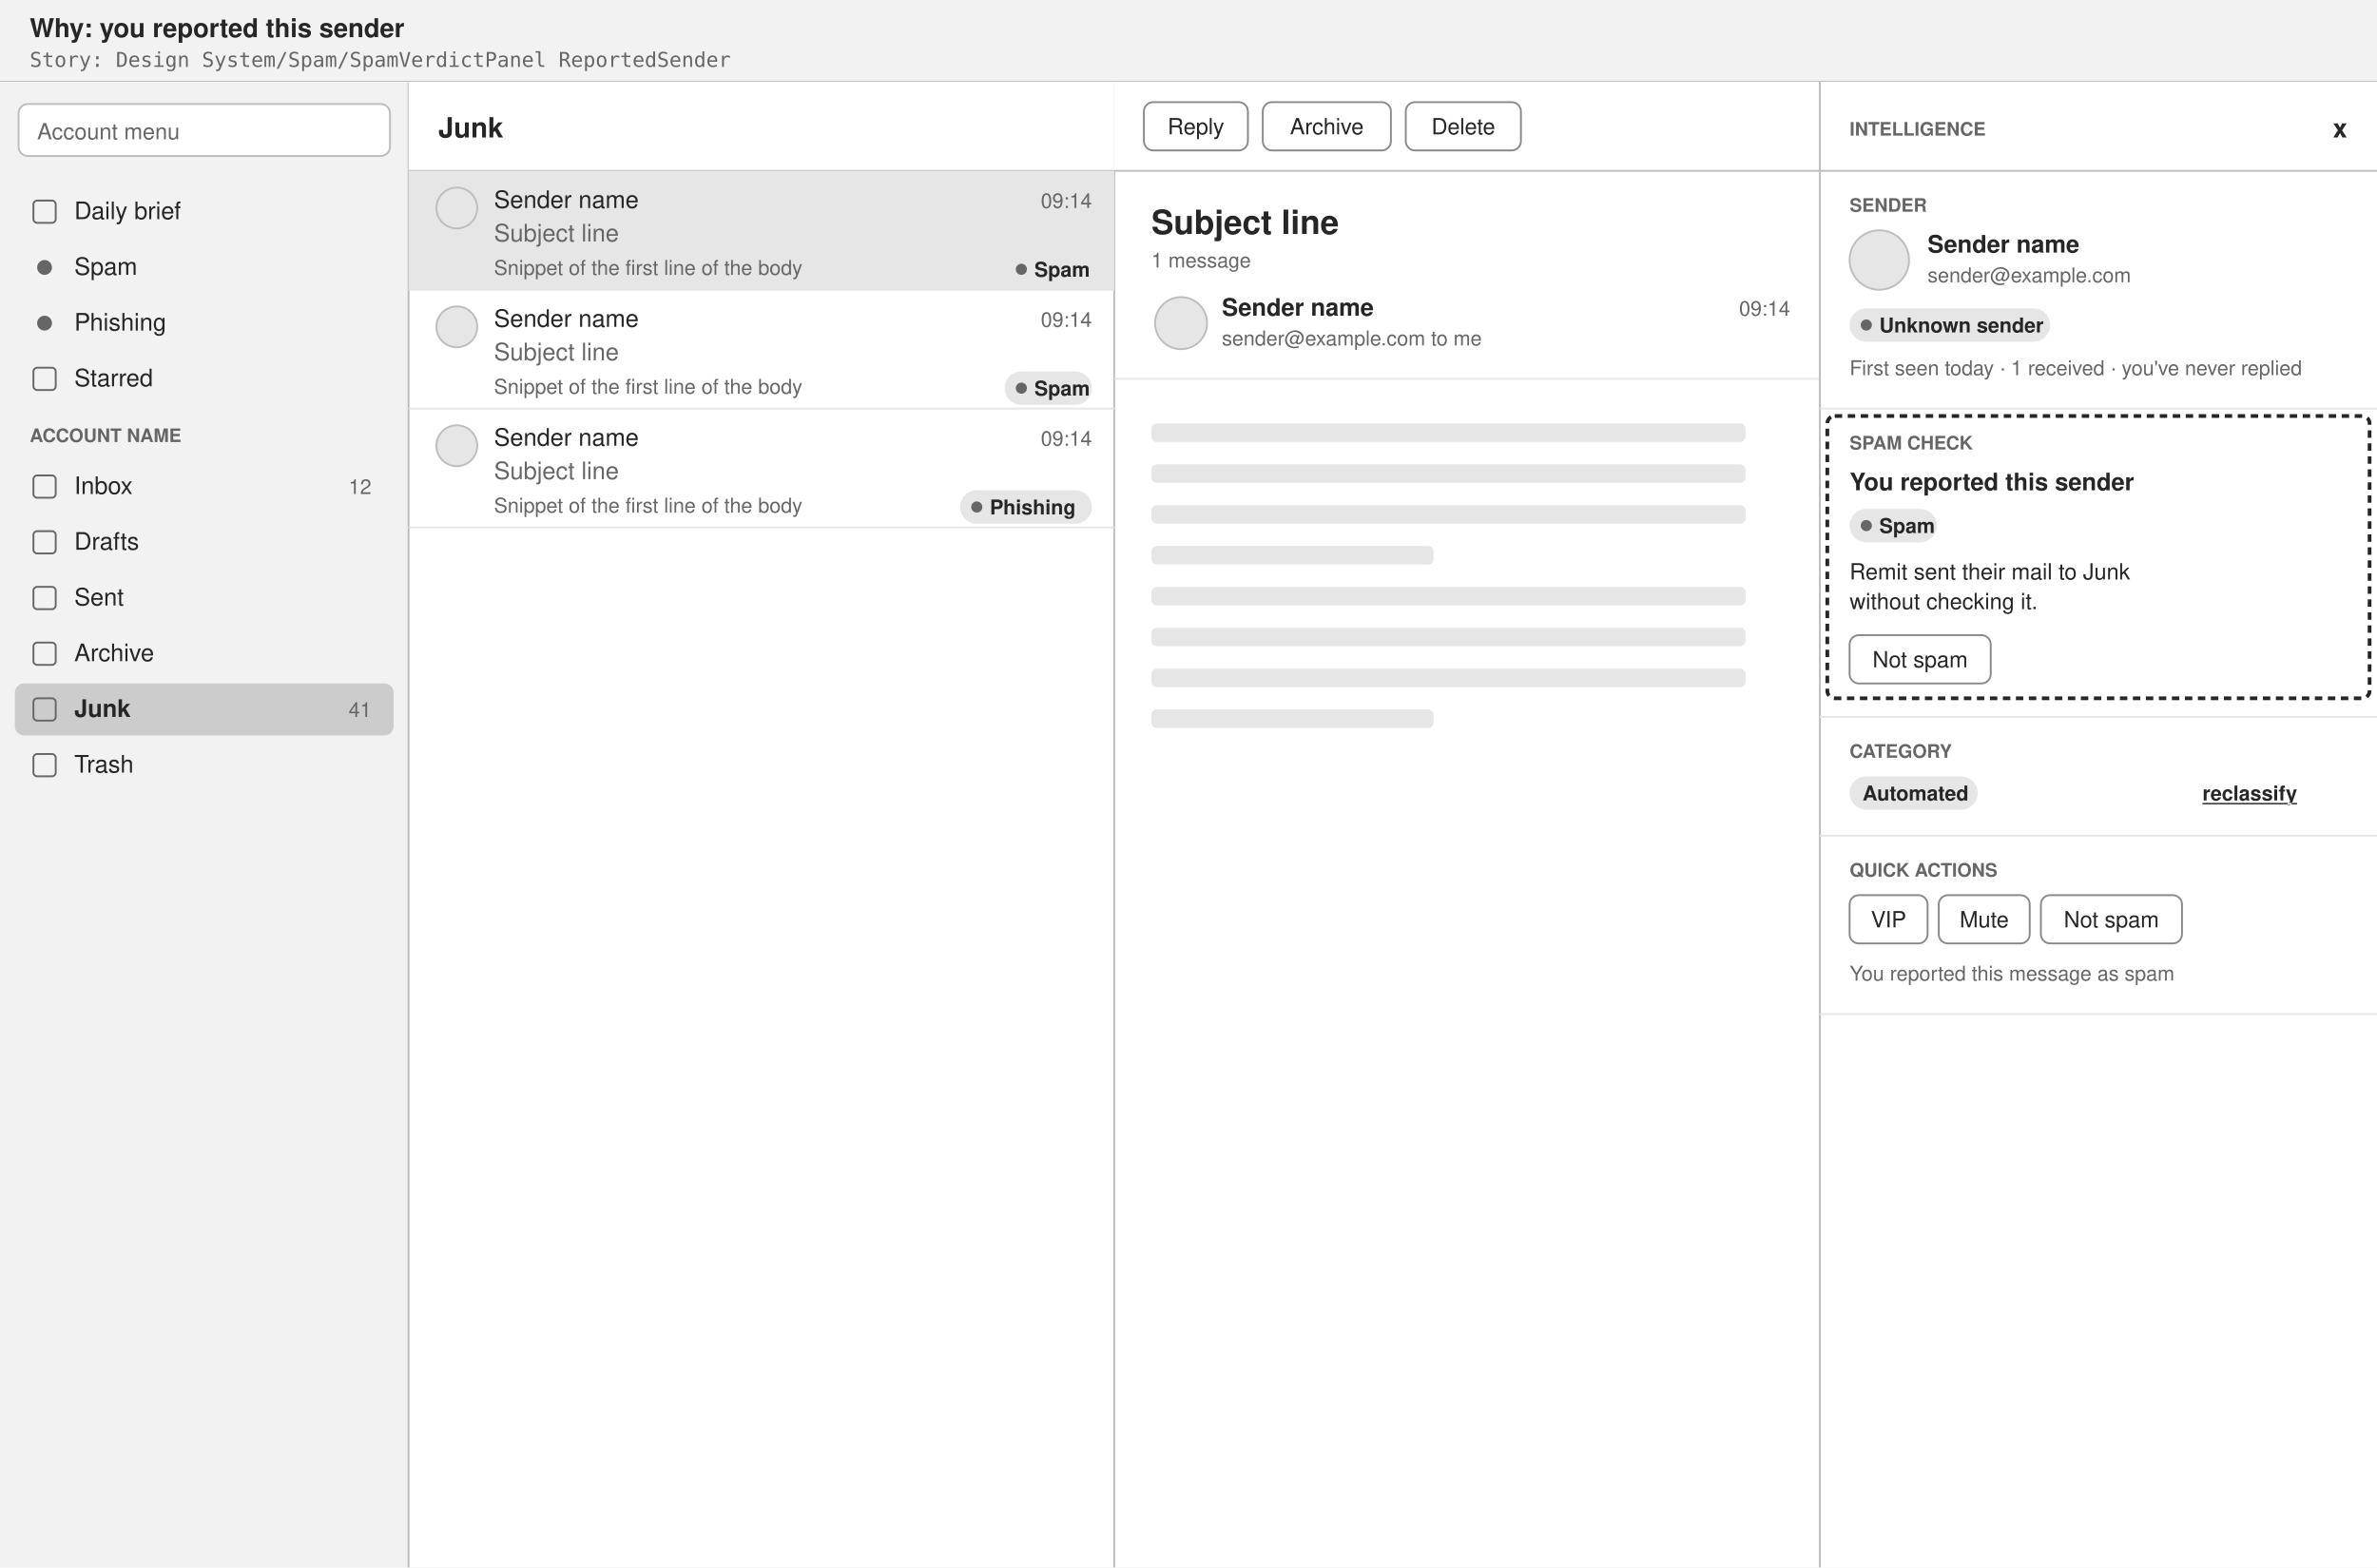
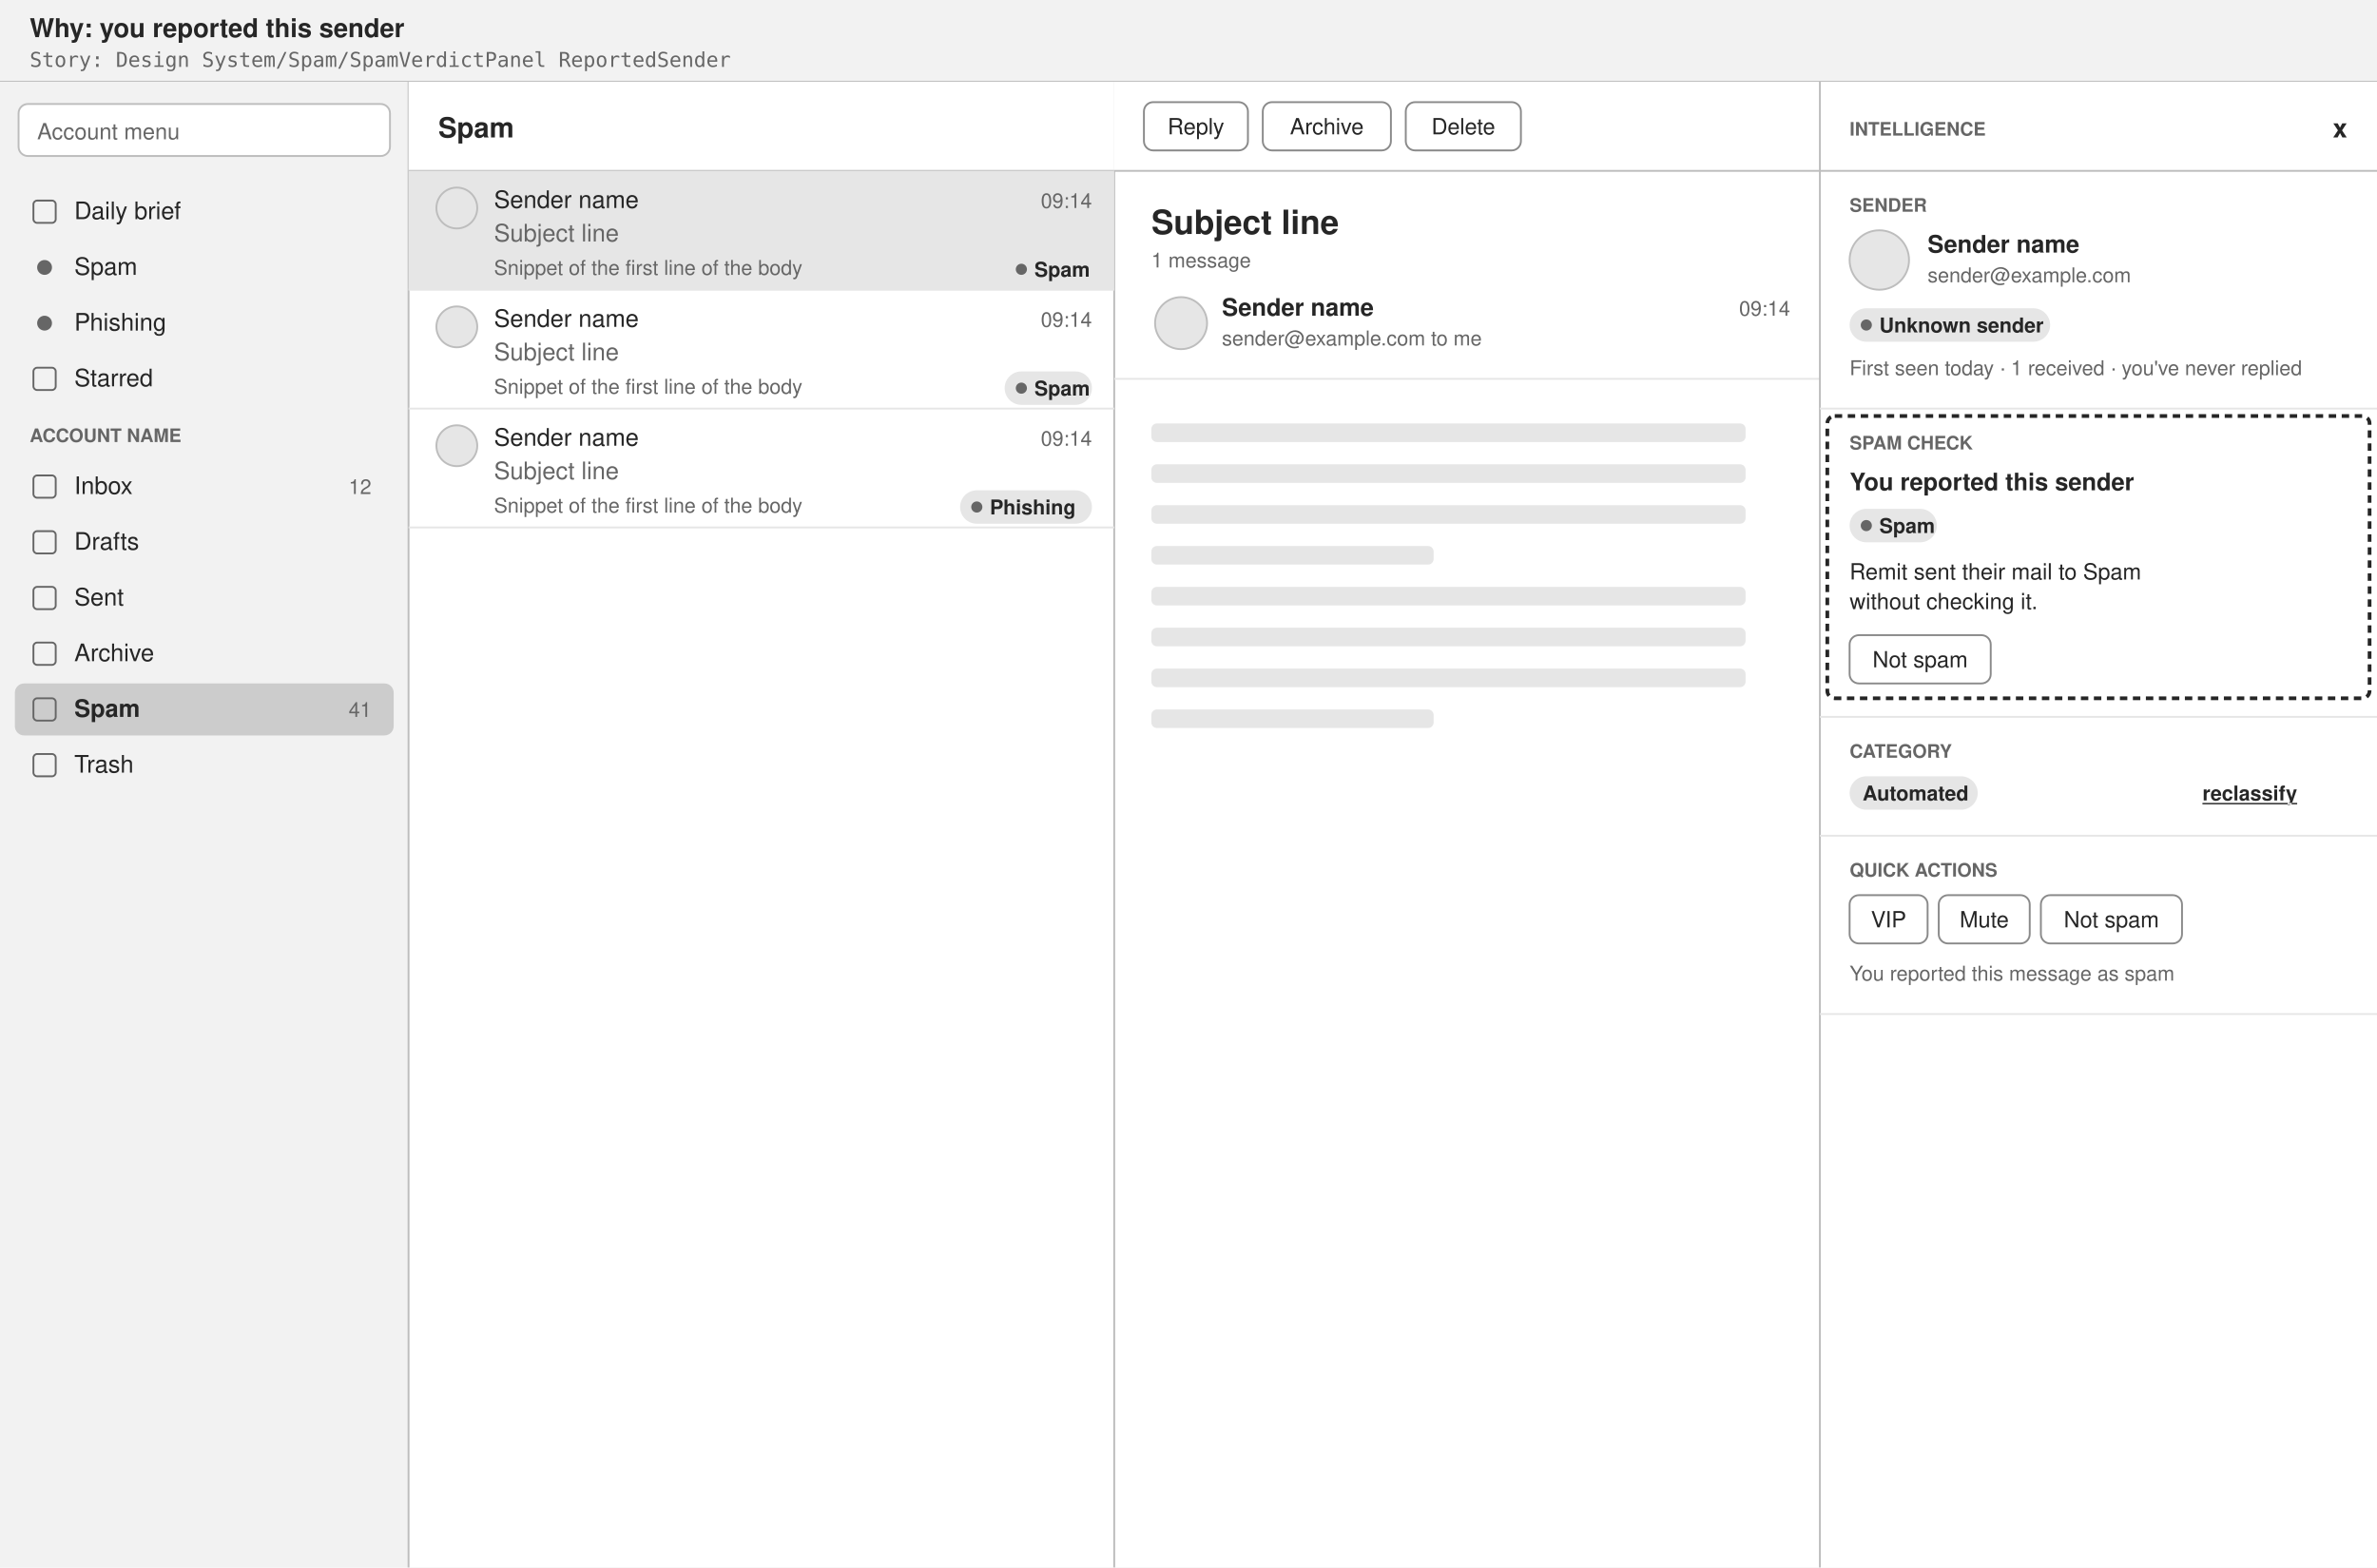
<svg xmlns="http://www.w3.org/2000/svg" width="1280" height="844" viewBox="0 0 1280 844" font-family="Helvetica, Arial, sans-serif">
  <rect x="0" y="0" width="1280" height="844" fill="#ffffff" stroke="none" stroke-width="1" />
  <rect x="0" y="0" width="1280" height="44" fill="#f2f2f2" stroke="none" stroke-width="1" />
  <line x1="0" y1="44" x2="1280" y2="44" stroke="#bdbdbd" stroke-width="1" />
  <text x="16" y="20" font-size="14" fill="#262626" font-weight="700">Why: you reported this sender</text>
  <text x="16" y="36" font-size="11" fill="#666666" font-family="monospace">Story: Design System/Spam/SpamVerdictPanel ReportedSender</text>
  <g transform="translate(0,44)">
    <rect x="0" y="0" width="220" height="800" fill="#f2f2f2" stroke="none" stroke-width="1" />
    <line x1="220" y1="0" x2="220" y2="800" stroke="#bdbdbd" stroke-width="1" />
    <rect x="10" y="12" width="200" height="28" fill="#ffffff" stroke="#bdbdbd" stroke-width="1" rx="5" />
    <text x="20" y="31" font-size="12" fill="#666666">Account menu</text>
    <rect x="18" y="64" width="12" height="12" fill="none" stroke="#666666" stroke-width="1" rx="2" />
    <text x="40" y="74" font-size="13" fill="#262626" font-weight="400">Daily brief</text>
    <circle cx="24" cy="100" r="4" fill="#666666" />
    <text x="40" y="104" font-size="13" fill="#262626" font-weight="400">Spam</text>
    <circle cx="24" cy="130" r="4" fill="#666666" />
    <text x="40" y="134" font-size="13" fill="#262626" font-weight="400">Phishing</text>
    <rect x="18" y="154" width="12" height="12" fill="none" stroke="#666666" stroke-width="1" rx="2" />
    <text x="40" y="164" font-size="13" fill="#262626" font-weight="400">Starred</text>
    <text x="16" y="194" font-size="10" fill="#666666" font-weight="700">ACCOUNT NAME</text>
    <rect x="18" y="212" width="12" height="12" fill="none" stroke="#666666" stroke-width="1" rx="2" />
    <text x="40" y="222" font-size="13" fill="#262626" font-weight="400">Inbox</text>
    <text x="200" y="222" font-size="11" fill="#666666" text-anchor="end">12</text>
    <rect x="18" y="242" width="12" height="12" fill="none" stroke="#666666" stroke-width="1" rx="2" />
    <text x="40" y="252" font-size="13" fill="#262626" font-weight="400">Drafts</text>
    <rect x="18" y="272" width="12" height="12" fill="none" stroke="#666666" stroke-width="1" rx="2" />
    <text x="40" y="282" font-size="13" fill="#262626" font-weight="400">Sent</text>
    <rect x="18" y="302" width="12" height="12" fill="none" stroke="#666666" stroke-width="1" rx="2" />
    <text x="40" y="312" font-size="13" fill="#262626" font-weight="400">Archive</text>
    <rect x="8" y="324" width="204" height="28" fill="#cccccc" stroke="none" stroke-width="1" rx="5" />
    <rect x="18" y="332" width="12" height="12" fill="none" stroke="#666666" stroke-width="1" rx="2" />
-     <text x="40" y="342" font-size="13" fill="#262626" font-weight="600">Junk</text>
+     <text x="40" y="342" font-size="13" fill="#262626" font-weight="600">Spam</text>
    <text x="200" y="342" font-size="11" fill="#666666" text-anchor="end">41</text>
    <rect x="18" y="362" width="12" height="12" fill="none" stroke="#666666" stroke-width="1" rx="2" />
    <text x="40" y="372" font-size="13" fill="#262626" font-weight="400">Trash</text>
    <line x1="600" y1="0" x2="600" y2="800" stroke="#bdbdbd" stroke-width="1" />
    <rect x="220" y="0" width="380" height="48" fill="#ffffff" stroke="none" stroke-width="1" />
    <line x1="220" y1="48" x2="600" y2="48" stroke="#bdbdbd" stroke-width="1" />
-     <text x="236" y="30" font-size="15" fill="#262626" font-weight="700">Junk</text>
+     <text x="236" y="30" font-size="15" fill="#262626" font-weight="700">Spam</text>
    <rect x="220" y="48" width="380" height="64" fill="#e6e6e6" stroke="none" stroke-width="1" />
    <circle cx="246" cy="68" r="11" fill="#e6e6e6" stroke="#bdbdbd" />
    <text x="266" y="68" font-size="13" fill="#262626" font-weight="500">Sender name</text>
    <text x="588" y="68" font-size="11" fill="#666666" text-anchor="end">09:14</text>
    <text x="266" y="86" font-size="13" fill="#666666">Subject line</text>
    <rect x="541" y="92" width="47" height="18" fill="#e6e6e6" stroke="none" stroke-width="1" rx="9" />
    <circle cx="550" cy="101" r="3" fill="#666666" />
    <text x="557" y="105" font-size="11" fill="#262626" font-weight="600">Spam</text>
    <text x="266" y="104" font-size="11" fill="#666666">Snippet of the first line of the body</text>
    <line x1="220" y1="112" x2="600" y2="112" stroke="#e6e6e6" stroke-width="1" />
    <circle cx="246" cy="132" r="11" fill="#e6e6e6" stroke="#bdbdbd" />
    <text x="266" y="132" font-size="13" fill="#262626" font-weight="500">Sender name</text>
    <text x="588" y="132" font-size="11" fill="#666666" text-anchor="end">09:14</text>
    <text x="266" y="150" font-size="13" fill="#666666">Subject line</text>
    <rect x="541" y="156" width="47" height="18" fill="#e6e6e6" stroke="none" stroke-width="1" rx="9" />
    <circle cx="550" cy="165" r="3" fill="#666666" />
    <text x="557" y="169" font-size="11" fill="#262626" font-weight="600">Spam</text>
    <text x="266" y="168" font-size="11" fill="#666666">Snippet of the first line of the body</text>
    <line x1="220" y1="176" x2="600" y2="176" stroke="#e6e6e6" stroke-width="1" />
    <circle cx="246" cy="196" r="11" fill="#e6e6e6" stroke="#bdbdbd" />
    <text x="266" y="196" font-size="13" fill="#262626" font-weight="500">Sender name</text>
    <text x="588" y="196" font-size="11" fill="#666666" text-anchor="end">09:14</text>
    <text x="266" y="214" font-size="13" fill="#666666">Subject line</text>
    <rect x="517" y="220" width="71" height="18" fill="#e6e6e6" stroke="none" stroke-width="1" rx="9" />
    <circle cx="526" cy="229" r="3" fill="#666666" />
    <text x="533" y="233" font-size="11" fill="#262626" font-weight="600">Phishing</text>
    <text x="266" y="232" font-size="11" fill="#666666">Snippet of the first line of the body</text>
    <line x1="220" y1="240" x2="600" y2="240" stroke="#e6e6e6" stroke-width="1" />
    <rect x="600" y="0" width="380" height="48" fill="#ffffff" stroke="none" stroke-width="1" />
    <line x1="600" y1="48" x2="980" y2="48" stroke="#bdbdbd" stroke-width="1" />
    <rect x="616" y="11" width="56" height="26" fill="#ffffff" stroke="#8a8a8a" stroke-width="1" rx="5" />
    <text x="644" y="28.32" font-size="12" fill="#262626" font-weight="500" text-anchor="middle">Reply</text>
    <rect x="680" y="11" width="69" height="26" fill="#ffffff" stroke="#8a8a8a" stroke-width="1" rx="5" />
    <text x="714.5" y="28.32" font-size="12" fill="#262626" font-weight="500" text-anchor="middle">Archive</text>
    <rect x="757" y="11" width="62" height="26" fill="#ffffff" stroke="#8a8a8a" stroke-width="1" rx="5" />
    <text x="788" y="28.32" font-size="12" fill="#262626" font-weight="500" text-anchor="middle">Delete</text>
    <text x="620" y="82" font-size="18" fill="#262626" font-weight="700">Subject line</text>
    <text x="620" y="100" font-size="11" fill="#666666">1 message</text>
    <circle cx="636" cy="130" r="14" fill="#e6e6e6" stroke="#bdbdbd" />
    <text x="658" y="126" font-size="13" fill="#262626" font-weight="600">Sender name</text>
    <text x="658" y="142" font-size="11" fill="#666666">sender@example.com  to me</text>
    <text x="964" y="126" font-size="11" fill="#666666" text-anchor="end">09:14</text>
    <line x1="600" y1="160" x2="980" y2="160" stroke="#e6e6e6" stroke-width="1" />
    <rect x="620" y="184" width="320" height="10" fill="#e6e6e6" stroke="none" stroke-width="1" rx="3" />
    <rect x="620" y="206" width="320" height="10" fill="#e6e6e6" stroke="none" stroke-width="1" rx="3" />
    <rect x="620" y="228" width="320" height="10" fill="#e6e6e6" stroke="none" stroke-width="1" rx="3" />
    <rect x="620" y="250" width="152" height="10" fill="#e6e6e6" stroke="none" stroke-width="1" rx="3" />
    <rect x="620" y="272" width="320" height="10" fill="#e6e6e6" stroke="none" stroke-width="1" rx="3" />
    <rect x="620" y="294" width="320" height="10" fill="#e6e6e6" stroke="none" stroke-width="1" rx="3" />
    <rect x="620" y="316" width="320" height="10" fill="#e6e6e6" stroke="none" stroke-width="1" rx="3" />
    <rect x="620" y="338" width="152" height="10" fill="#e6e6e6" stroke="none" stroke-width="1" rx="3" />
    <rect x="980" y="0" width="300" height="800" fill="#ffffff" stroke="none" stroke-width="1" />
    <line x1="980" y1="0" x2="980" y2="800" stroke="#bdbdbd" stroke-width="1" />
    <line x1="980" y1="48" x2="1280" y2="48" stroke="#bdbdbd" stroke-width="1" />
    <text x="996" y="29" font-size="10" fill="#666666" font-weight="700">INTELLIGENCE</text>
    <text x="1264" y="30" font-size="14" fill="#262626" font-weight="700" text-anchor="end">x</text>
    <text x="996" y="70" font-size="10" fill="#666666" font-weight="700">SENDER</text>
    <g transform="translate(996,80)">
      <circle cx="16" cy="16" r="16" fill="#e6e6e6" stroke="#bdbdbd" />
      <text x="42" y="12" font-size="13" fill="#262626" font-weight="600">Sender name</text>
      <text x="42" y="28" font-size="11" fill="#666666">sender@example.com</text>
      <rect x="0" y="42" width="108" height="18" fill="#e6e6e6" stroke="none" stroke-width="1" rx="9" />
      <circle cx="9" cy="51" r="3" fill="#666666" />
      <text x="16" y="55" font-size="11" fill="#262626" font-weight="600">Unknown sender</text>
      <text x="0" y="78" font-size="11" fill="#666666">First seen today  ·  1 received  ·  you've never replied</text>
    </g>
    <line x1="980" y1="176" x2="1280" y2="176" stroke="#e6e6e6" stroke-width="1" />
    <rect x="984" y="180" width="292" height="152" fill="none" stroke="#262626" stroke-width="2" rx="4" stroke-dasharray="4 3" />
    <text x="996" y="198" font-size="10" fill="#666666" font-weight="700">SPAM CHECK</text>
    <g transform="translate(996,208)">
      <text x="0" y="12" font-size="13" fill="#262626" font-weight="700">You reported this sender</text>
      <rect x="0" y="22" width="47" height="18" fill="#e6e6e6" stroke="none" stroke-width="1" rx="9" />
      <circle cx="9" cy="31" r="3" fill="#666666" />
      <text x="16" y="35" font-size="11" fill="#262626" font-weight="600">Spam</text>
-       <text x="0" y="60" font-size="12" fill="#262626">Remit sent their mail to Junk</text>
+       <text x="0" y="60" font-size="12" fill="#262626">Remit sent their mail to Spam</text>
      <text x="0" y="76" font-size="12" fill="#262626">without checking it.</text>
      <rect x="0" y="90" width="76" height="26" fill="#ffffff" stroke="#8a8a8a" stroke-width="1" rx="5" />
      <text x="38" y="107.32" font-size="12" fill="#262626" font-weight="500" text-anchor="middle">Not spam</text>
    </g>
    <line x1="980" y1="342" x2="1280" y2="342" stroke="#e6e6e6" stroke-width="1" />
    <text x="996" y="364" font-size="10" fill="#666666" font-weight="700">CATEGORY</text>
    <g transform="translate(996,374)">
      <rect x="0" y="0" width="69" height="18" fill="#e6e6e6" stroke="none" stroke-width="1" rx="9" />
      <text x="7" y="13" font-size="11" fill="#262626" font-weight="600">Automated</text>
      <text x="190" y="13" font-size="11" fill="#262626" font-weight="600" text-decoration="underline">reclassify</text>
    </g>
    <line x1="980" y1="406" x2="1280" y2="406" stroke="#e6e6e6" stroke-width="1" />
    <text x="996" y="428" font-size="10" fill="#666666" font-weight="700">QUICK ACTIONS</text>
    <g transform="translate(996,438)">
      <rect x="0" y="0" width="42" height="26" fill="#ffffff" stroke="#8a8a8a" stroke-width="1" rx="5" />
      <text x="21" y="17.32" font-size="12" fill="#262626" font-weight="500" text-anchor="middle">VIP</text>
      <rect x="48" y="0" width="49" height="26" fill="#ffffff" stroke="#8a8a8a" stroke-width="1" rx="5" />
      <text x="72.5" y="17.32" font-size="12" fill="#262626" font-weight="500" text-anchor="middle">Mute</text>
      <rect x="103" y="0" width="76" height="26" fill="#ffffff" stroke="#8a8a8a" stroke-width="1" rx="5" />
      <text x="141" y="17.32" font-size="12" fill="#262626" font-weight="500" text-anchor="middle">Not spam</text>
      <text x="0" y="46" font-size="11" fill="#666666">You reported this message as spam</text>
    </g>
    <line x1="980" y1="502" x2="1280" y2="502" stroke="#e6e6e6" stroke-width="1" />
  </g>
</svg>
